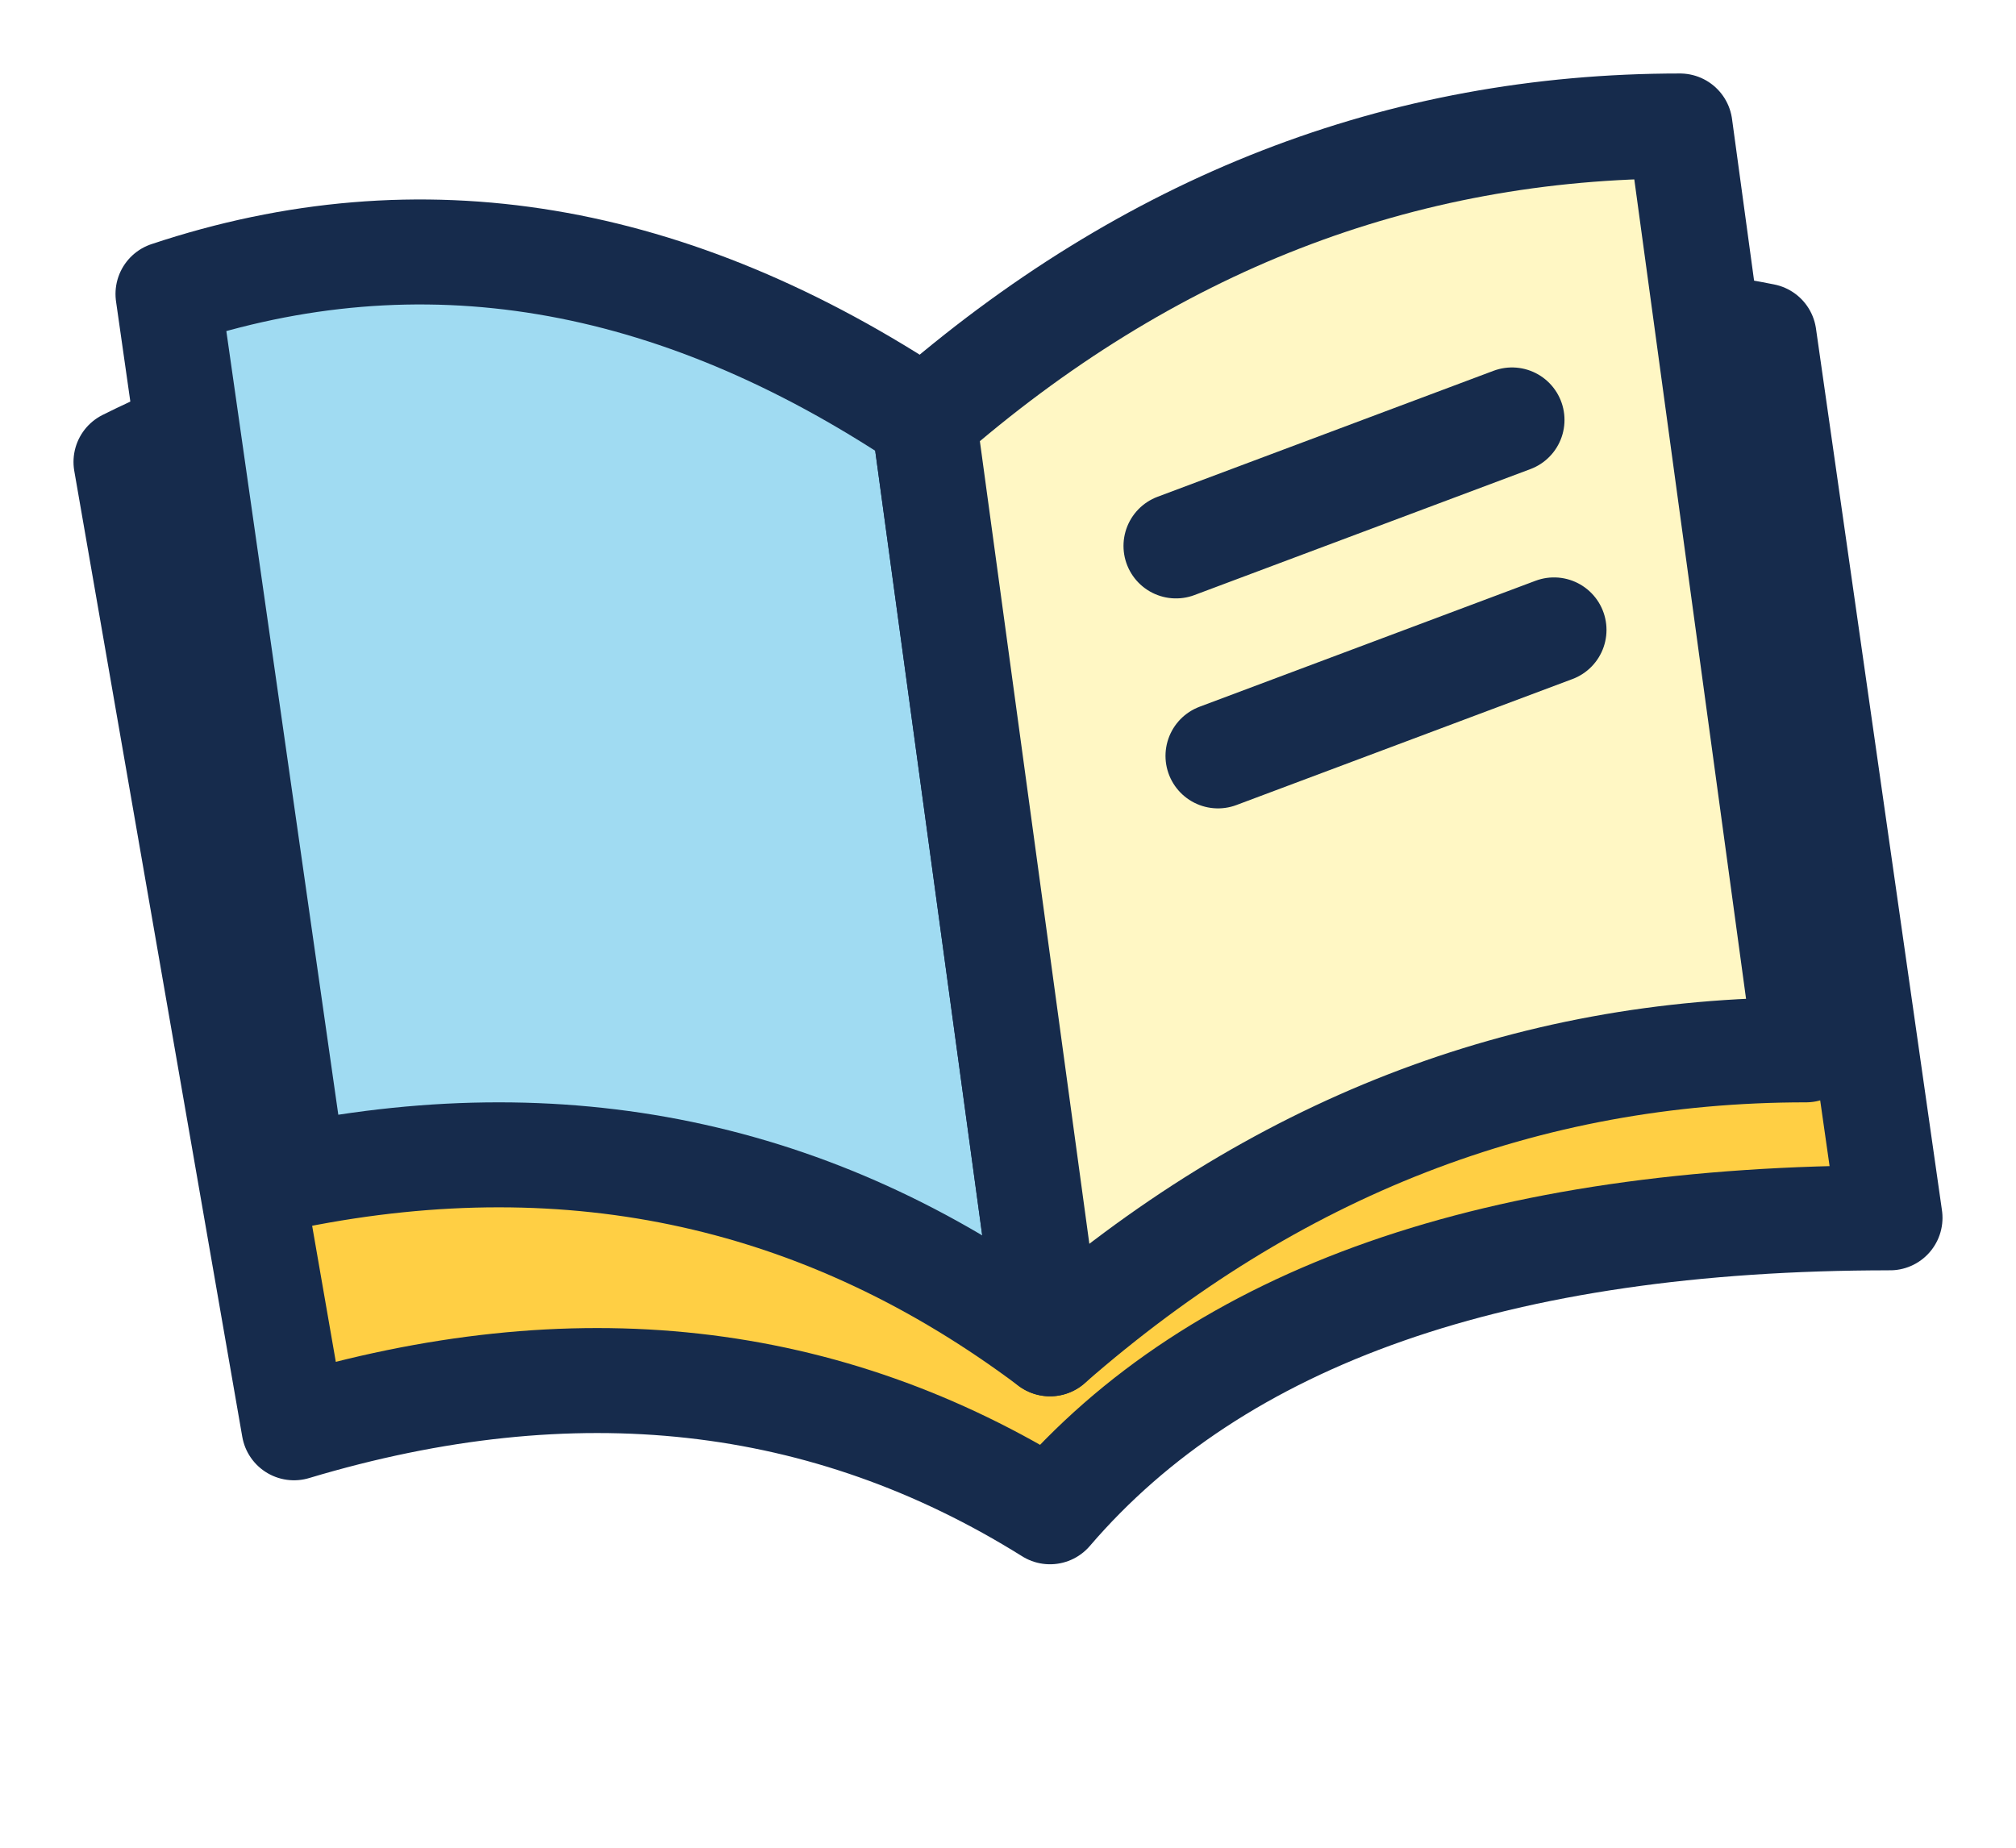
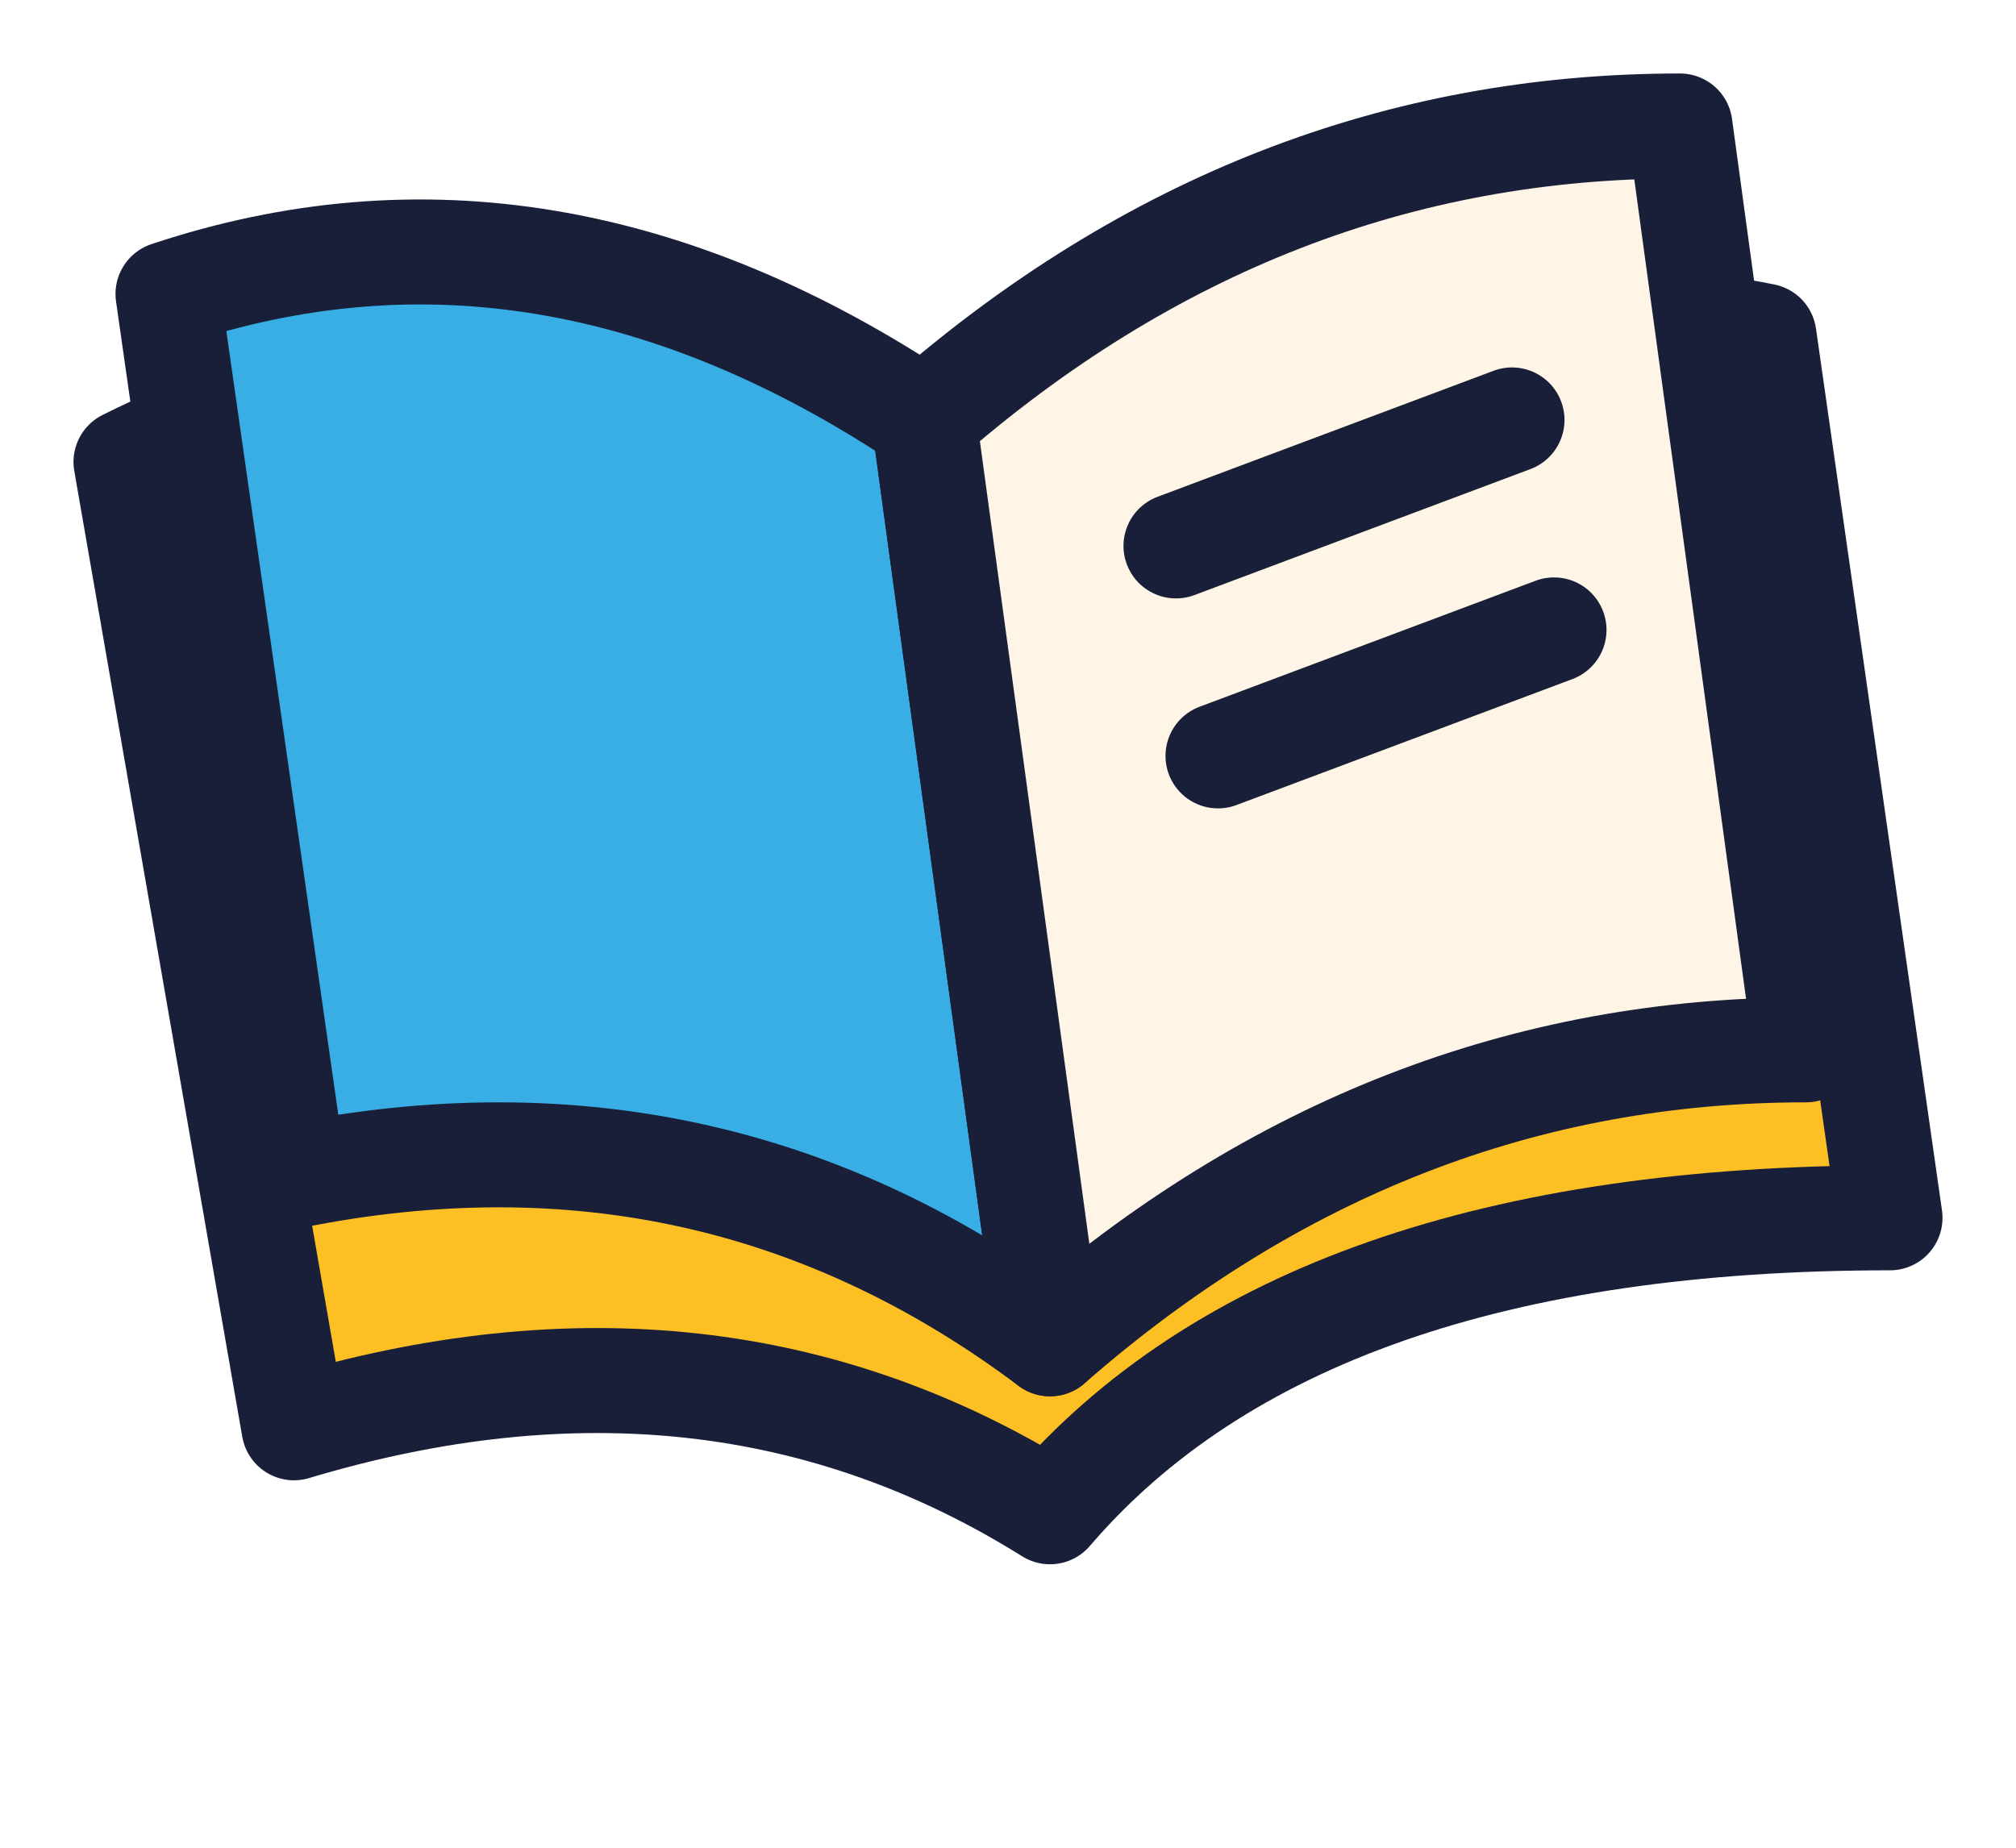
<svg xmlns="http://www.w3.org/2000/svg" viewBox="0 0 48 44">
-   <g stroke="#162b4c" stroke-width="2.5" stroke-linejoin="round">
-     <path d="m3 11 4 23q10-3 18 2 6-7 20-7l-3-21q-10-2-19 5Q13 6 3 11Z" fill="#ffcf44" />
-     <path d="M4 7q9-3 18 3l3 22q-8-6-18-4Z" fill="#a0dbf2" />
-     <path d="M22 10q8-7 18-7l3 22q-10 0-18 7Z" fill="#fff7c4" />
+   <g stroke="#191e39" stroke-width="2.5" stroke-linejoin="round">
+     <path d="m3 11 4 23q10-3 18 2 6-7 20-7l-3-21q-10-2-19 5Q13 6 3 11Z" fill="#fcbf24" />
+     <path d="M4 7q9-3 18 3l3 22q-8-6-18-4Z" fill="#39aee4" />
+     <path d="M22 10q8-7 18-7l3 22q-10 0-18 7Z" fill="#fef5e6" />
    <path d="m28 13 8-3m-7 8 8-3" fill="none" stroke-linecap="round" />
  </g>
</svg>
